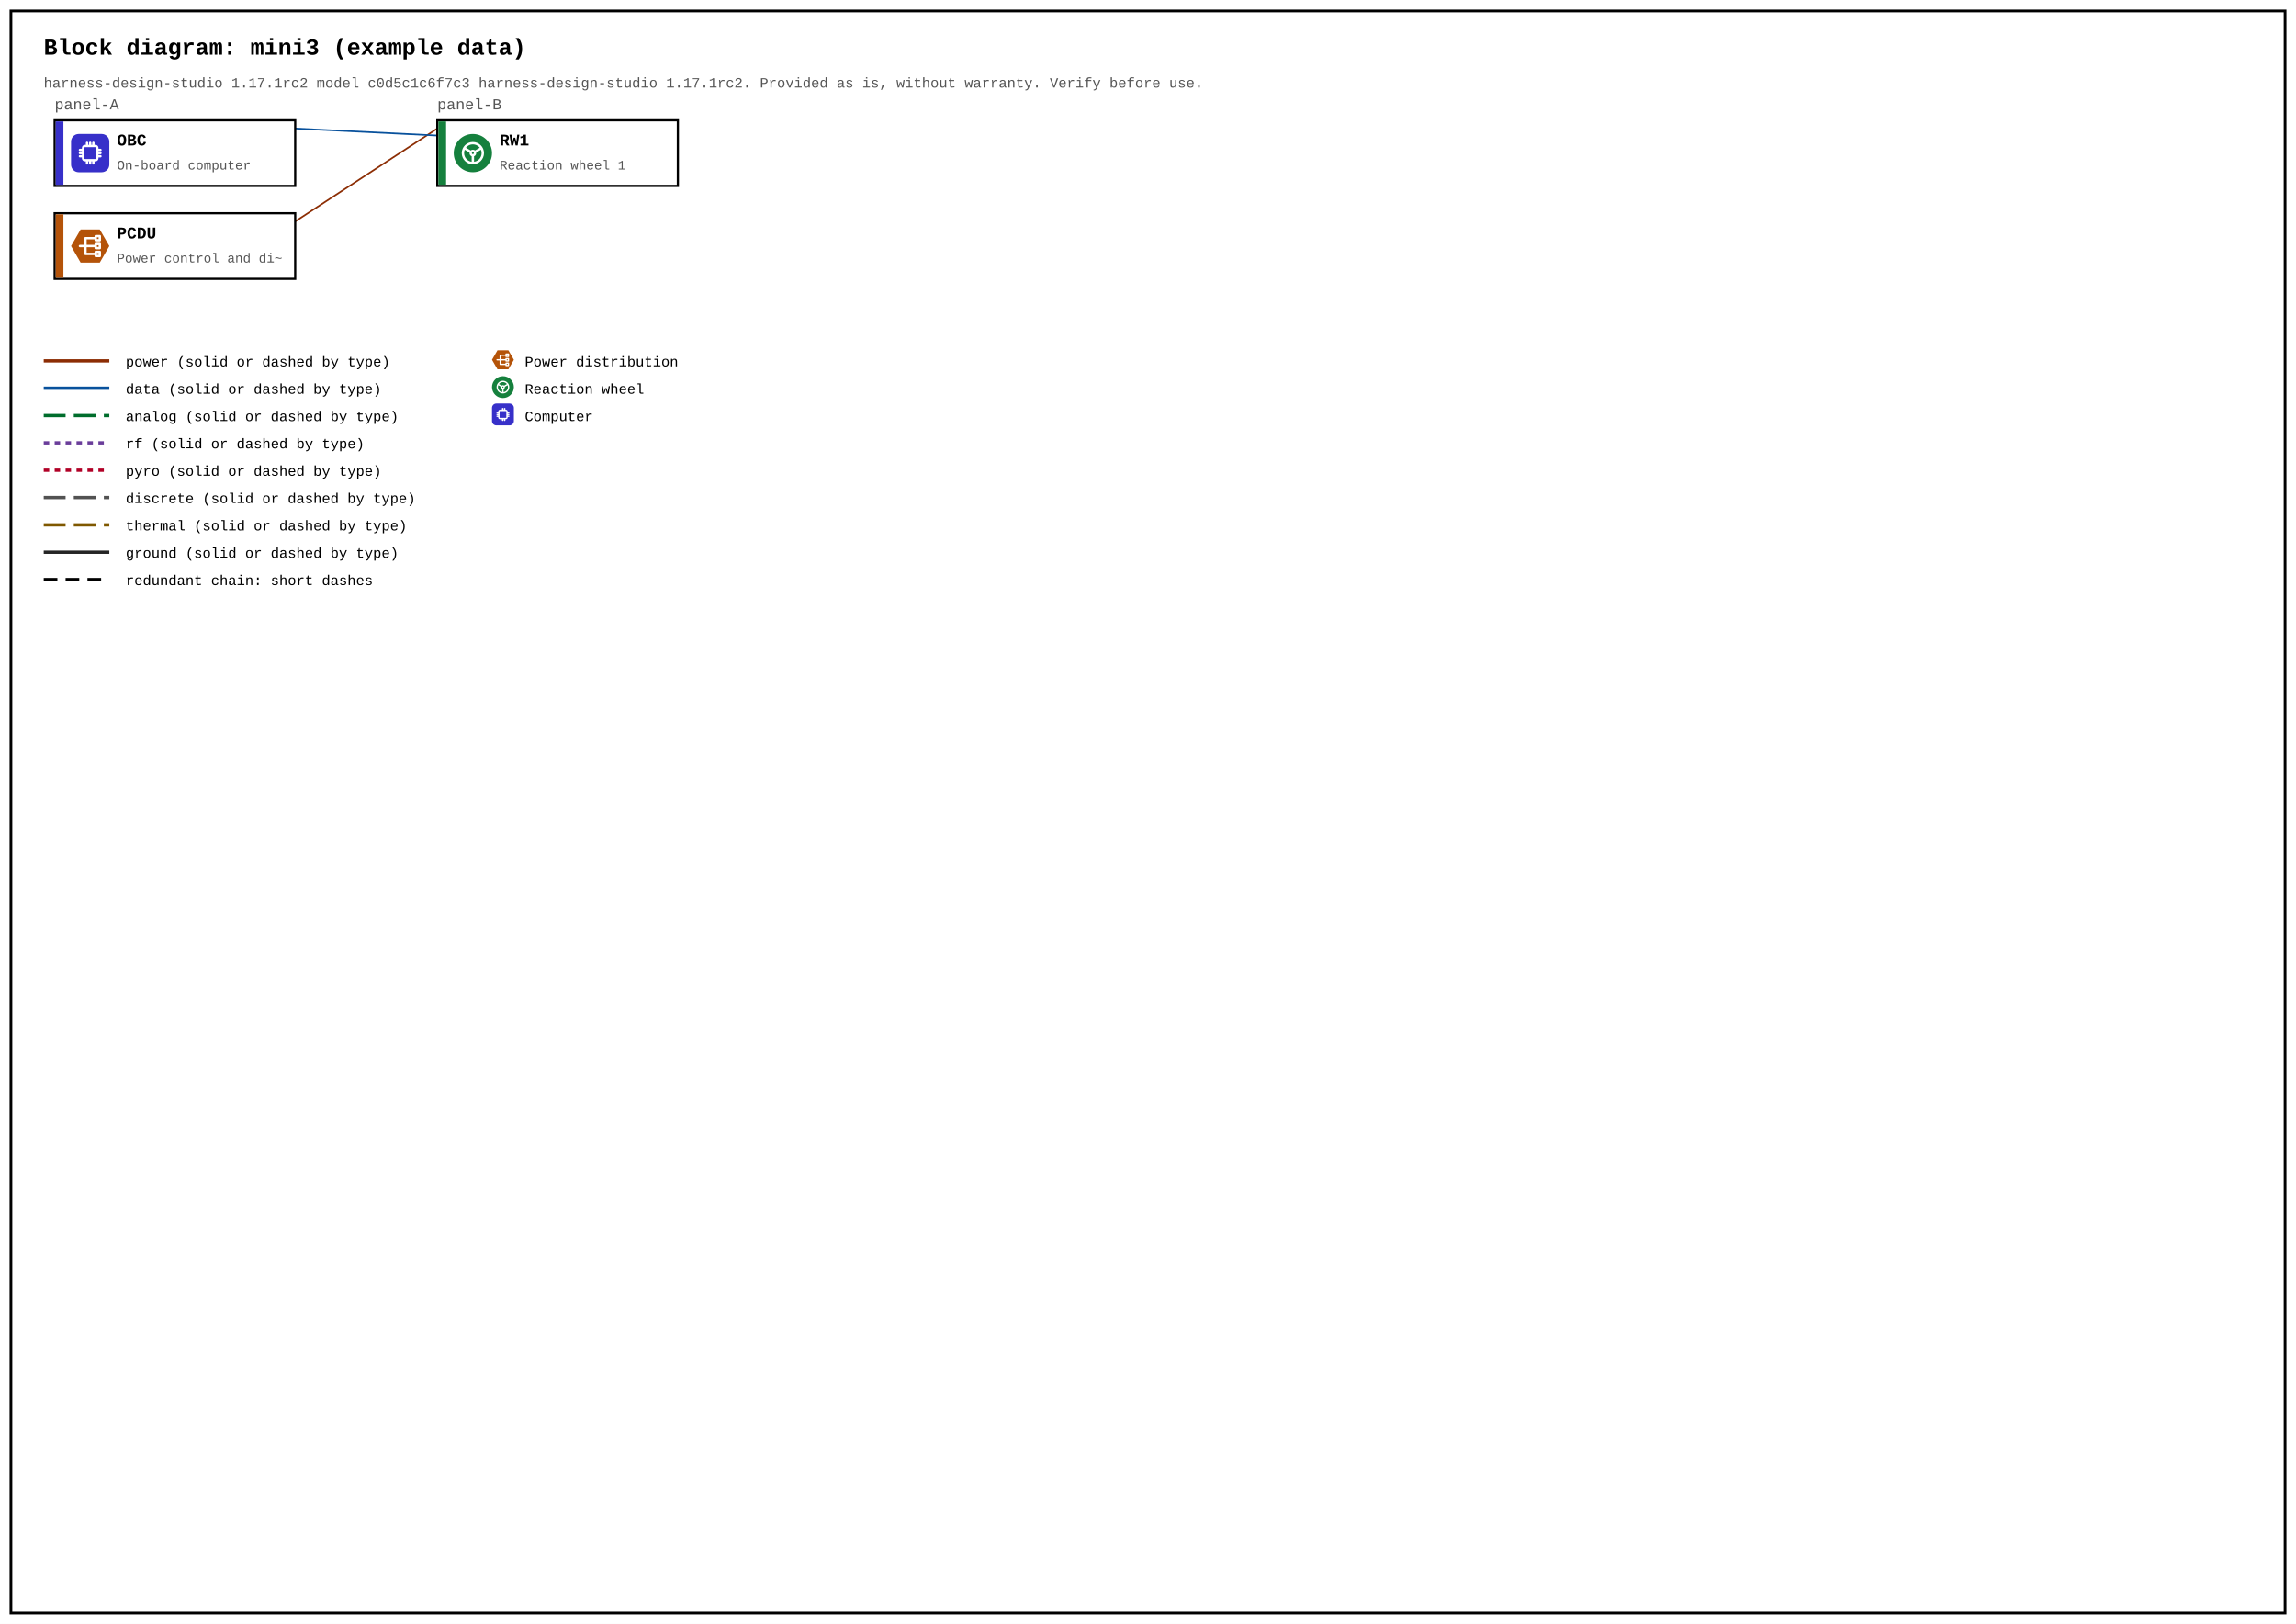
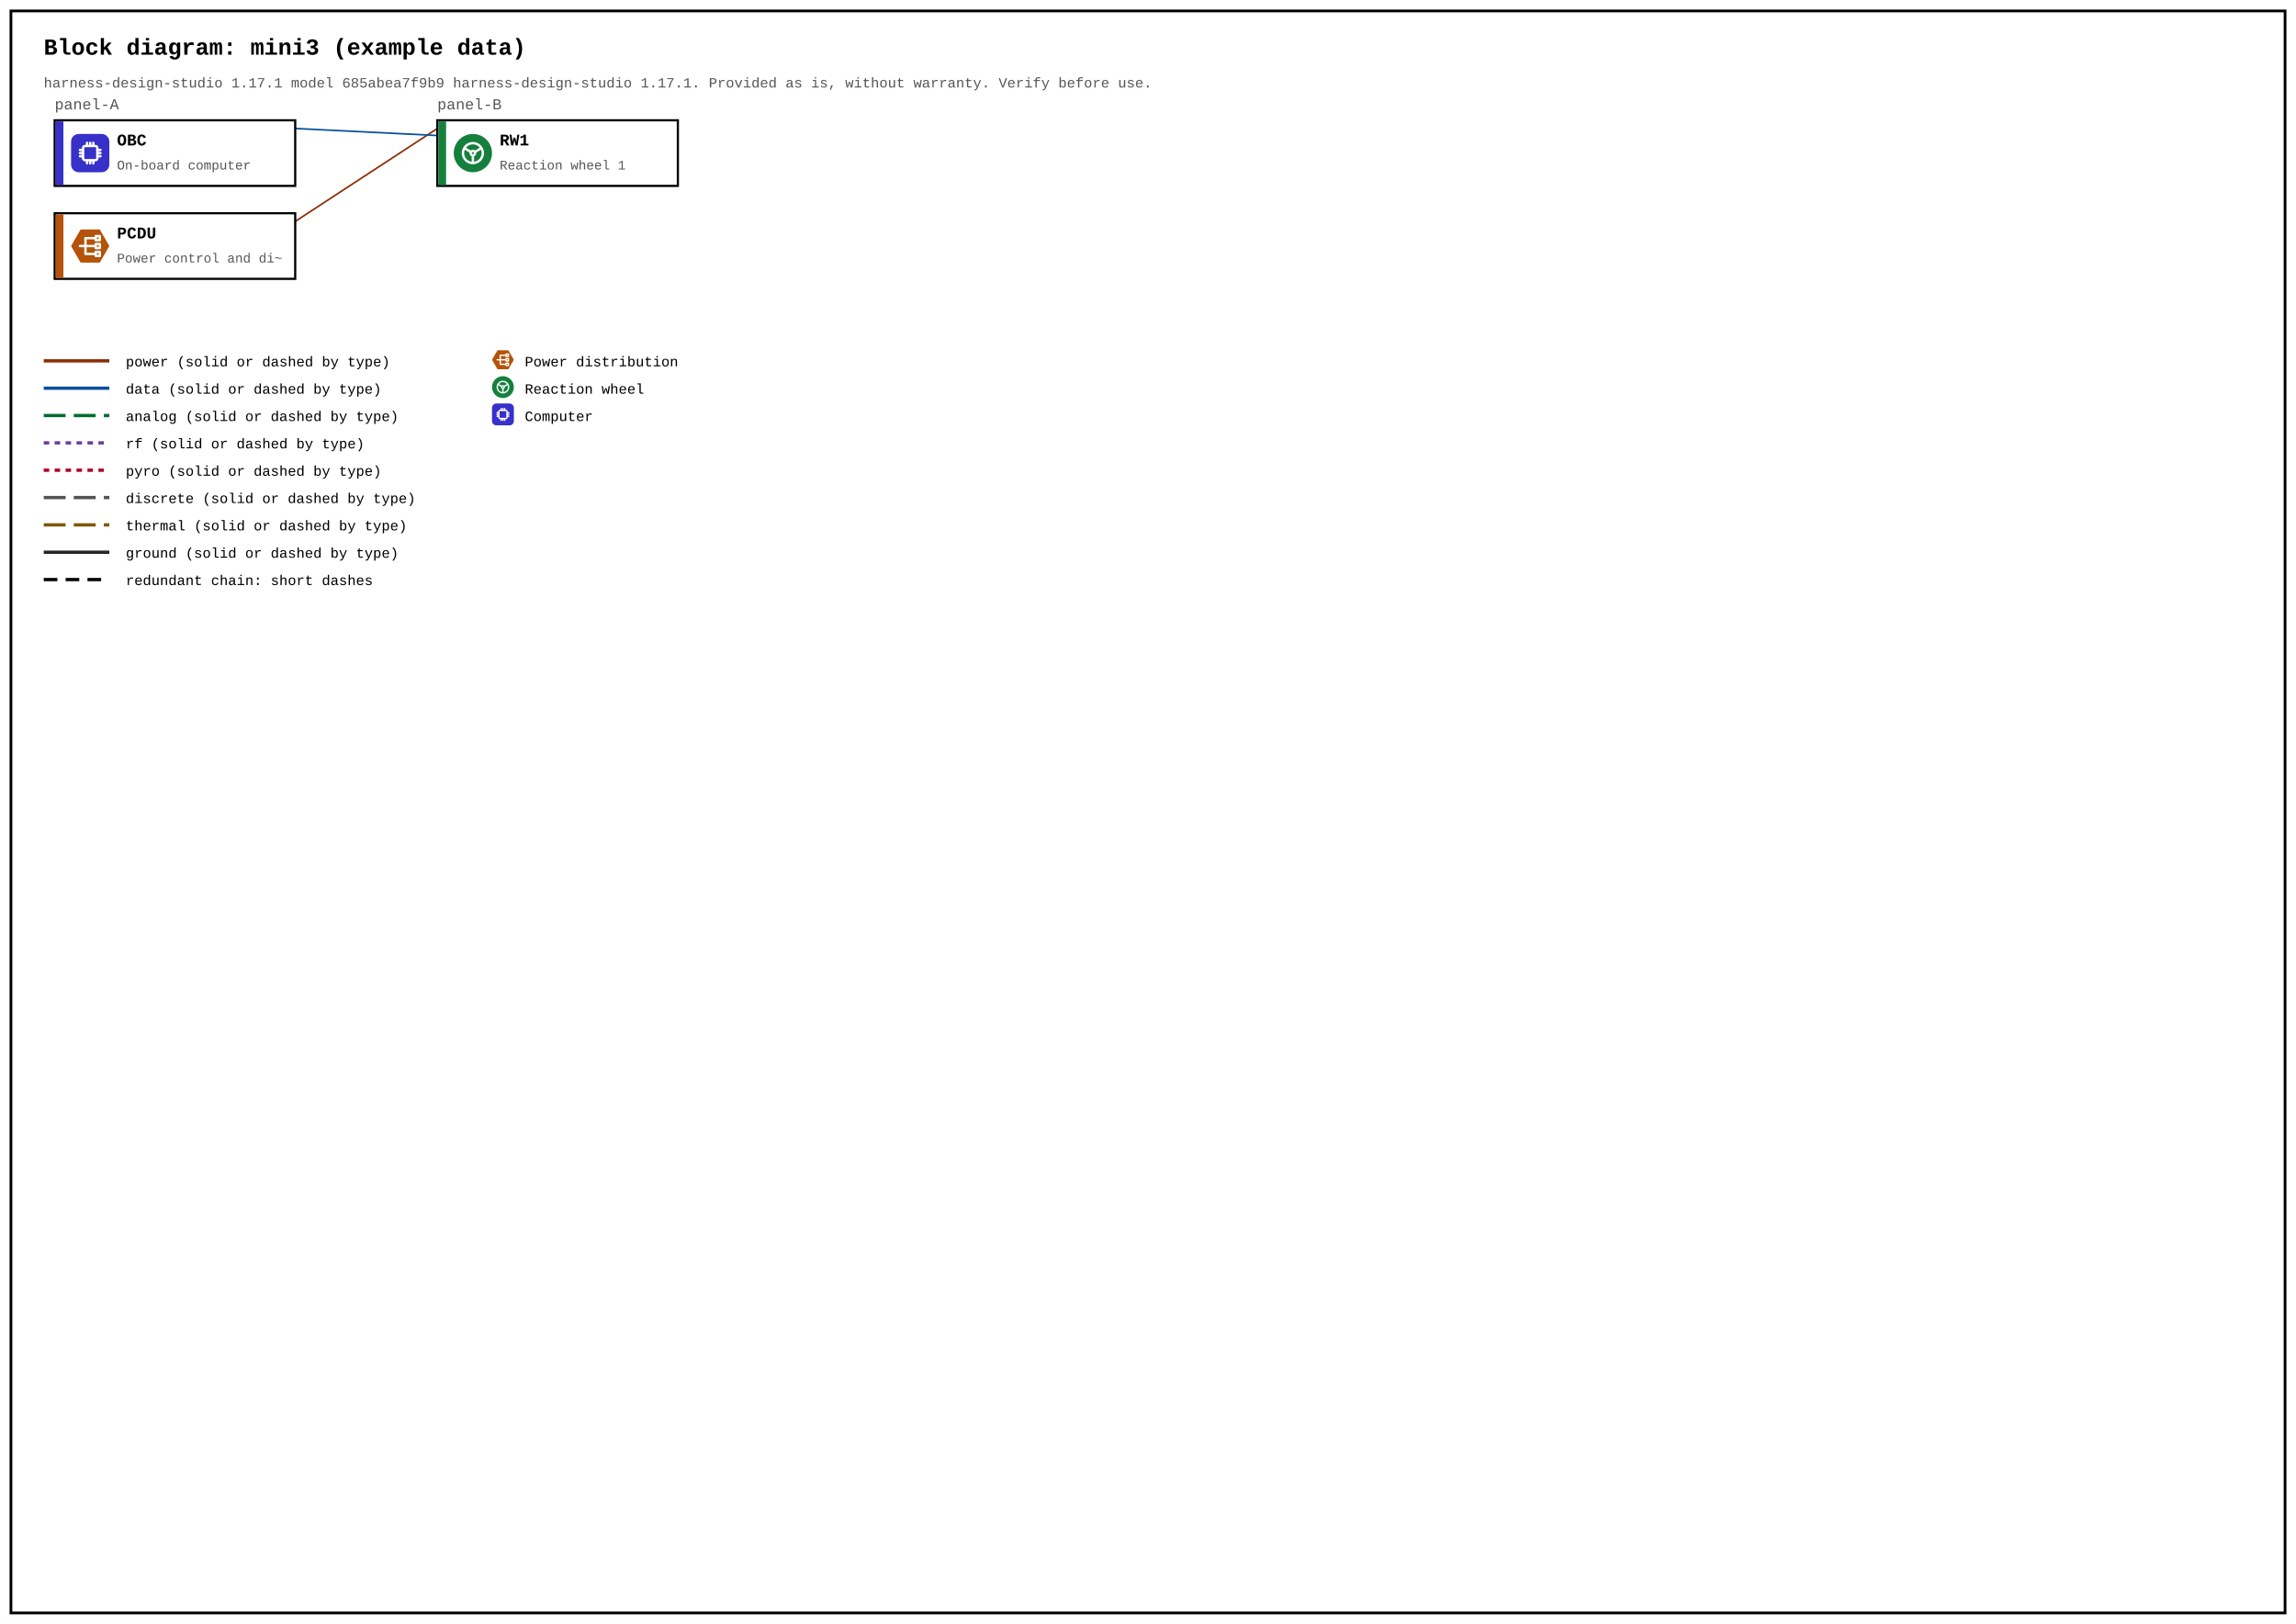
<svg xmlns="http://www.w3.org/2000/svg" width="420mm" height="297mm" viewBox="0 0 420 297" font-family="Courier New, Courier, monospace">
  <rect x="0" y="0" width="420" height="297" fill="#ffffff" />
  <rect x="2" y="2" width="416" height="293" fill="none" stroke="#000000" stroke-width="0.5" />
  <text x="8" y="10" font-size="4.2" font-weight="bold" text-anchor="start" fill="#000000">Block diagram: mini3 (example data)</text>
-   <text x="8" y="16" font-size="2.6" text-anchor="start" fill="#555555">harness-design-studio 1.17.1rc2 model c0d5c1c6f7c3   harness-design-studio 1.17.1rc2. Provided as is, without warranty. Verify before use.</text>
+   <text x="8" y="16" font-size="2.6" text-anchor="start" fill="#555555">harness-design-studio 1.17.1 model 685abea7f9b9   harness-design-studio 1.17.1. Provided as is, without warranty. Verify before use.</text>
  <text x="10" y="20" font-size="2.8" text-anchor="start" fill="#555555">panel-A</text>
  <text x="80" y="20" font-size="2.8" text-anchor="start" fill="#555555">panel-B</text>
  <line x1="54" y1="40.5" x2="80" y2="23.5" stroke="#8c2d04" stroke-width="0.3" />
  <line x1="54" y1="23.5" x2="80" y2="24.786" stroke="#08519c" stroke-width="0.3" />
  <rect x="10" y="22" width="44" height="12" fill="#ffffff" stroke="#000000" stroke-width="0.4" />
  <path d="M 10.2 22.2 L 11.6 22.2 L 11.6 33.8 L 10.2 33.8 Z" fill="#3730c9" />
  <path d="M 14.4 24.5 L 18.6 24.5 C 19.373 24.5 20 25.127 20 25.9 L 20 30.1 C 20 30.873 19.373 31.5 18.6 31.5 L 14.4 31.5 C 13.627 31.5 13 30.873 13 30.1 L 13 25.9 C 13 25.127 13.627 24.5 14.4 24.5 Z" fill="#3730c9" />
  <path d="M 15.547 26.701 L 17.453 26.701 C 17.644 26.701 17.799 26.856 17.799 27.047 L 17.799 28.953 C 17.799 29.144 17.644 29.299 17.453 29.299 L 15.547 29.299 C 15.356 29.299 15.201 29.144 15.201 28.953 L 15.201 27.047 C 15.201 26.856 15.356 26.701 15.547 26.701 Z M 15.922 26.123 L 15.922 26.701 M 15.922 29.299 L 15.922 29.877 M 14.623 27.422 L 15.201 27.422 M 17.799 27.422 L 18.377 27.422 M 16.5 26.123 L 16.5 26.701 M 16.5 29.299 L 16.5 29.877 M 14.623 28 L 15.201 28 M 17.799 28 L 18.377 28 M 17.078 26.123 L 17.078 26.701 M 17.078 29.299 L 17.078 29.877 M 14.623 28.578 L 15.201 28.578 M 17.799 28.578 L 18.377 28.578" fill="none" stroke="#ffffff" stroke-width="0.433" stroke-linecap="round" stroke-linejoin="round" />
  <text x="21.4" y="26.6" font-size="3" font-weight="bold" text-anchor="start" fill="#000000">OBC</text>
  <text x="21.4" y="31" font-size="2.4" text-anchor="start" fill="#555555">On-board computer</text>
  <rect x="10" y="39" width="44" height="12" fill="#ffffff" stroke="#000000" stroke-width="0.4" />
  <path d="M 10.2 39.2 L 11.6 39.2 L 11.6 50.8 L 10.2 50.8 Z" fill="#b45309" />
  <path d="M 20 45 L 18.25 48.031 L 14.75 48.031 L 13 45 L 14.75 41.969 L 18.25 41.969 Z" fill="#b45309" />
  <path d="M 14.623 45 L 15.634 45 M 15.634 43.556 L 15.634 46.444 M 15.634 43.556 L 17.511 43.556 M 17.511 43.181 L 18.261 43.181 L 18.261 43.932 L 17.511 43.932 Z M 15.634 45 L 17.511 45 M 17.511 44.625 L 18.261 44.625 L 18.261 45.375 L 17.511 45.375 Z M 15.634 46.444 L 17.511 46.444 M 17.511 46.068 L 18.261 46.068 L 18.261 46.819 L 17.511 46.819 Z" fill="none" stroke="#ffffff" stroke-width="0.433" stroke-linecap="round" stroke-linejoin="round" />
  <text x="21.4" y="43.6" font-size="3" font-weight="bold" text-anchor="start" fill="#000000">PCDU</text>
  <text x="21.4" y="48" font-size="2.4" text-anchor="start" fill="#555555">Power control and di~</text>
  <rect x="80" y="22" width="44" height="12" fill="#ffffff" stroke="#000000" stroke-width="0.4" />
  <path d="M 80.2 22.2 L 81.6 22.2 L 81.6 33.8 L 80.2 33.8 Z" fill="#15803d" />
  <path d="M 90 28 C 90 26.067 88.433 24.5 86.5 24.5 C 84.567 24.5 83 26.067 83 28 C 83 29.933 84.567 31.5 86.5 31.5 C 88.433 31.5 90 29.933 90 28 Z" fill="#15803d" />
  <path d="M 88.319 28 C 88.319 26.995 87.505 26.181 86.5 26.181 C 85.495 26.181 84.681 26.995 84.681 28 C 84.681 29.005 85.495 29.819 86.5 29.819 C 87.505 29.819 88.319 29.005 88.319 28 Z M 86.904 28 C 86.904 27.777 86.723 27.596 86.5 27.596 C 86.277 27.596 86.096 27.777 86.096 28 C 86.096 28.223 86.277 28.404 86.5 28.404 C 86.723 28.404 86.904 28.223 86.904 28 Z M 86.5 28.404 L 86.5 29.819 M 86.15 27.798 L 84.925 27.09 M 86.85 27.798 L 88.075 27.09" fill="none" stroke="#ffffff" stroke-width="0.433" stroke-linecap="round" stroke-linejoin="round" />
  <text x="91.4" y="26.6" font-size="3" font-weight="bold" text-anchor="start" fill="#000000">RW1</text>
  <text x="91.4" y="31" font-size="2.4" text-anchor="start" fill="#555555">Reaction wheel 1</text>
  <line x1="8" y1="66" x2="20" y2="66" stroke="#8c2d04" stroke-width="0.6" />
  <text x="23" y="67" font-size="2.6" text-anchor="start" fill="#000000">power (solid or dashed by type)</text>
  <line x1="8" y1="71" x2="20" y2="71" stroke="#08519c" stroke-width="0.6" />
  <text x="23" y="72" font-size="2.6" text-anchor="start" fill="#000000">data (solid or dashed by type)</text>
  <line x1="8" y1="76" x2="20" y2="76" stroke="#006d2c" stroke-width="0.6" stroke-dasharray="4 1.5" />
  <text x="23" y="77" font-size="2.6" text-anchor="start" fill="#000000">analog (solid or dashed by type)</text>
  <line x1="8" y1="81" x2="20" y2="81" stroke="#6a3d9a" stroke-width="0.6" stroke-dasharray="1 1" />
  <text x="23" y="82" font-size="2.6" text-anchor="start" fill="#000000">rf (solid or dashed by type)</text>
  <line x1="8" y1="86" x2="20" y2="86" stroke="#b10026" stroke-width="0.6" stroke-dasharray="1 1" />
  <text x="23" y="87" font-size="2.6" text-anchor="start" fill="#000000">pyro (solid or dashed by type)</text>
  <line x1="8" y1="91" x2="20" y2="91" stroke="#525252" stroke-width="0.6" stroke-dasharray="4 1.5" />
  <text x="23" y="92" font-size="2.6" text-anchor="start" fill="#000000">discrete (solid or dashed by type)</text>
  <line x1="8" y1="96" x2="20" y2="96" stroke="#7f5800" stroke-width="0.6" stroke-dasharray="4 1.5" />
  <text x="23" y="97" font-size="2.6" text-anchor="start" fill="#000000">thermal (solid or dashed by type)</text>
  <line x1="8" y1="101" x2="20" y2="101" stroke="#252525" stroke-width="0.6" />
  <text x="23" y="102" font-size="2.6" text-anchor="start" fill="#000000">ground (solid or dashed by type)</text>
  <line x1="8" y1="106" x2="20" y2="106" stroke="#000000" stroke-width="0.6" stroke-dasharray="2.5 1.5" />
  <text x="23" y="107" font-size="2.6" text-anchor="start" fill="#000000">redundant chain: short dashes</text>
  <path d="M 94 65.8 L 93 67.532 L 91 67.532 L 90 65.8 L 91 64.068 L 93 64.068 Z" fill="#b45309" />
  <path d="M 90.927 65.8 L 91.505 65.8 M 91.505 64.975 L 91.505 66.625 M 91.505 64.975 L 92.578 64.975 M 92.578 64.76 L 93.007 64.76 L 93.007 65.189 L 92.578 65.189 Z M 91.505 65.8 L 92.578 65.8 M 92.578 65.585 L 93.007 65.585 L 93.007 66.014 L 92.578 66.014 Z M 91.505 66.625 L 92.578 66.625 M 92.578 66.41 L 93.007 66.41 L 93.007 66.84 L 92.578 66.84 Z" fill="none" stroke="#ffffff" stroke-width="0.247" stroke-linecap="round" stroke-linejoin="round" />
  <text x="96" y="67" font-size="2.6" text-anchor="start" fill="#000000">Power distribution</text>
  <path d="M 94 70.8 C 94 69.695 93.105 68.8 92 68.8 C 90.895 68.8 90 69.695 90 70.8 C 90 71.905 90.895 72.8 92 72.8 C 93.105 72.8 94 71.905 94 70.8 Z" fill="#15803d" />
  <path d="M 93.04 70.8 C 93.04 70.226 92.574 69.76 92 69.76 C 91.426 69.76 90.96 70.226 90.96 70.8 C 90.96 71.374 91.426 71.84 92 71.84 C 92.574 71.84 93.04 71.374 93.04 70.8 Z M 92.231 70.8 C 92.231 70.672 92.128 70.569 92 70.569 C 91.872 70.569 91.769 70.672 91.769 70.8 C 91.769 70.928 91.872 71.031 92 71.031 C 92.128 71.031 92.231 70.928 92.231 70.8 Z M 92 71.031 L 92 71.84 M 91.8 70.684 L 91.1 70.28 M 92.2 70.684 L 92.9 70.28" fill="none" stroke="#ffffff" stroke-width="0.247" stroke-linecap="round" stroke-linejoin="round" />
  <text x="96" y="72" font-size="2.6" text-anchor="start" fill="#000000">Reaction wheel</text>
  <path d="M 90.8 73.8 L 93.2 73.8 C 93.642 73.8 94 74.158 94 74.6 L 94 77 C 94 77.442 93.642 77.8 93.2 77.8 L 90.8 77.8 C 90.358 77.8 90 77.442 90 77 L 90 74.6 C 90 74.158 90.358 73.8 90.8 73.8 Z" fill="#3730c9" />
  <path d="M 91.456 75.058 L 92.544 75.058 C 92.654 75.058 92.743 75.146 92.743 75.255 L 92.743 76.344 C 92.743 76.454 92.654 76.543 92.544 76.543 L 91.456 76.543 C 91.346 76.543 91.257 76.454 91.257 76.344 L 91.257 75.255 C 91.257 75.146 91.346 75.058 91.456 75.058 Z M 91.67 74.728 L 91.67 75.058 M 91.67 76.543 L 91.67 76.873 M 90.927 75.47 L 91.257 75.47 M 92.743 75.47 L 93.073 75.47 M 92 74.728 L 92 75.058 M 92 76.543 L 92 76.873 M 90.927 75.8 L 91.257 75.8 M 92.743 75.8 L 93.073 75.8 M 92.33 74.728 L 92.33 75.058 M 92.33 76.543 L 92.33 76.873 M 90.927 76.13 L 91.257 76.13 M 92.743 76.13 L 93.073 76.13" fill="none" stroke="#ffffff" stroke-width="0.247" stroke-linecap="round" stroke-linejoin="round" />
  <text x="96" y="77" font-size="2.6" text-anchor="start" fill="#000000">Computer</text>
</svg>
